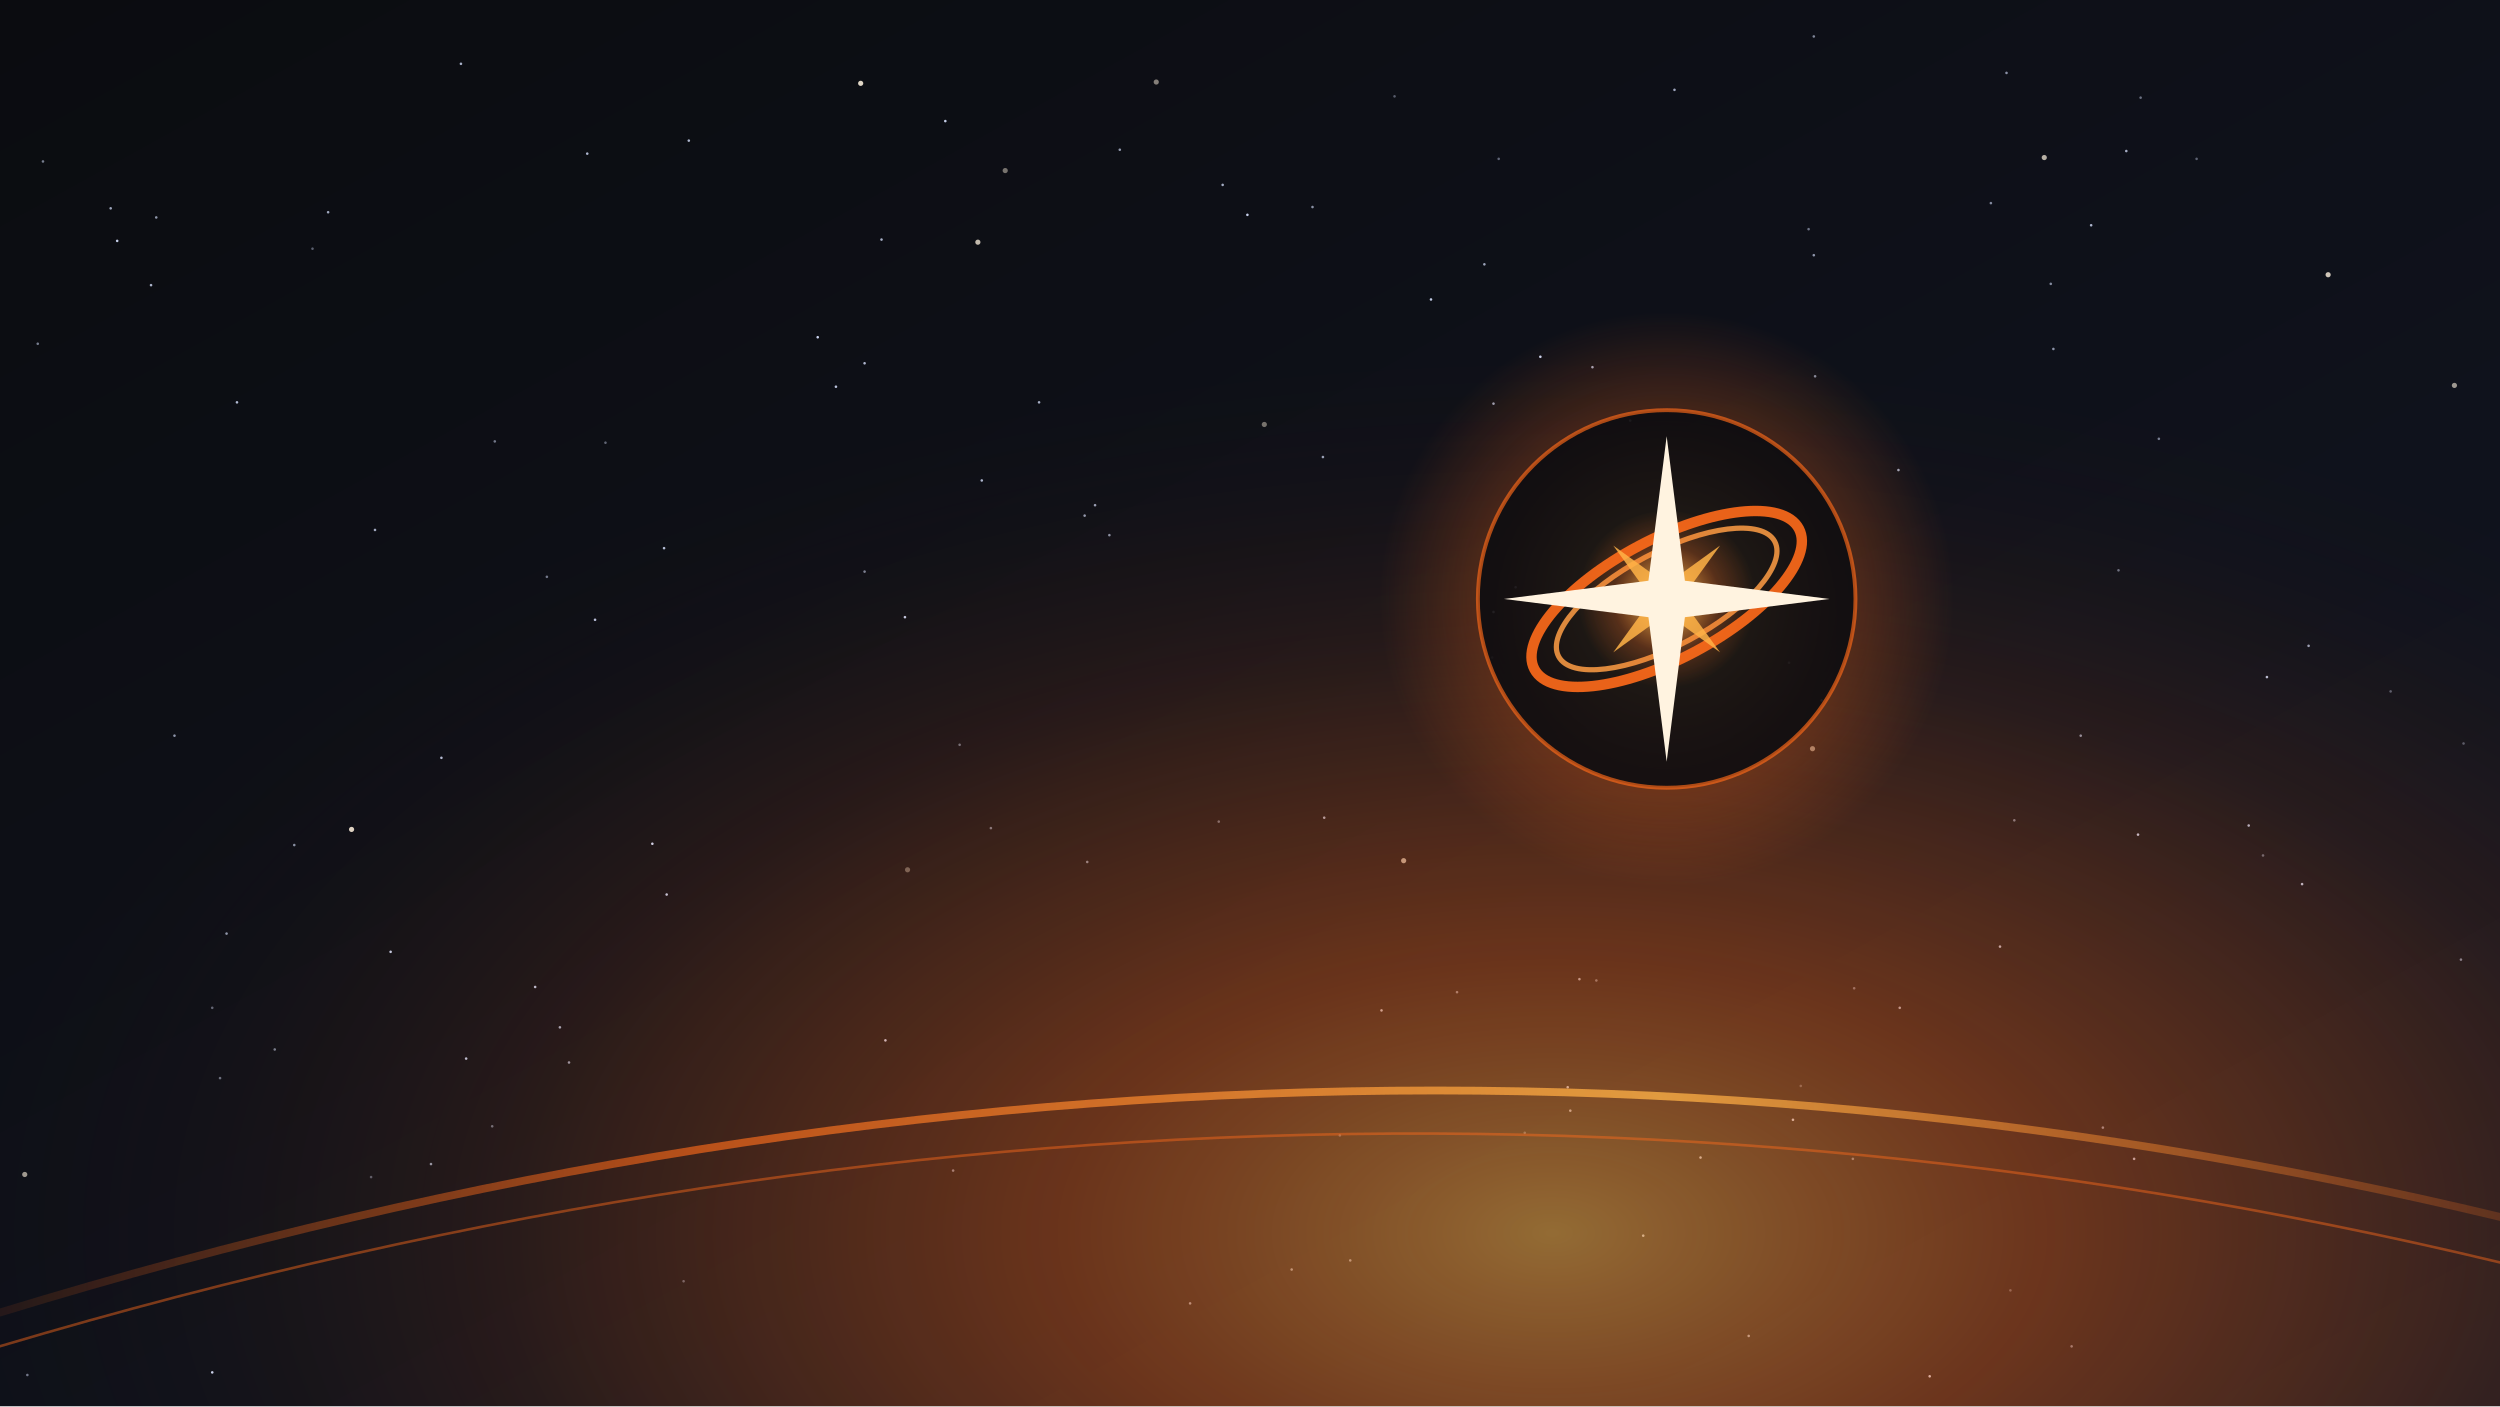
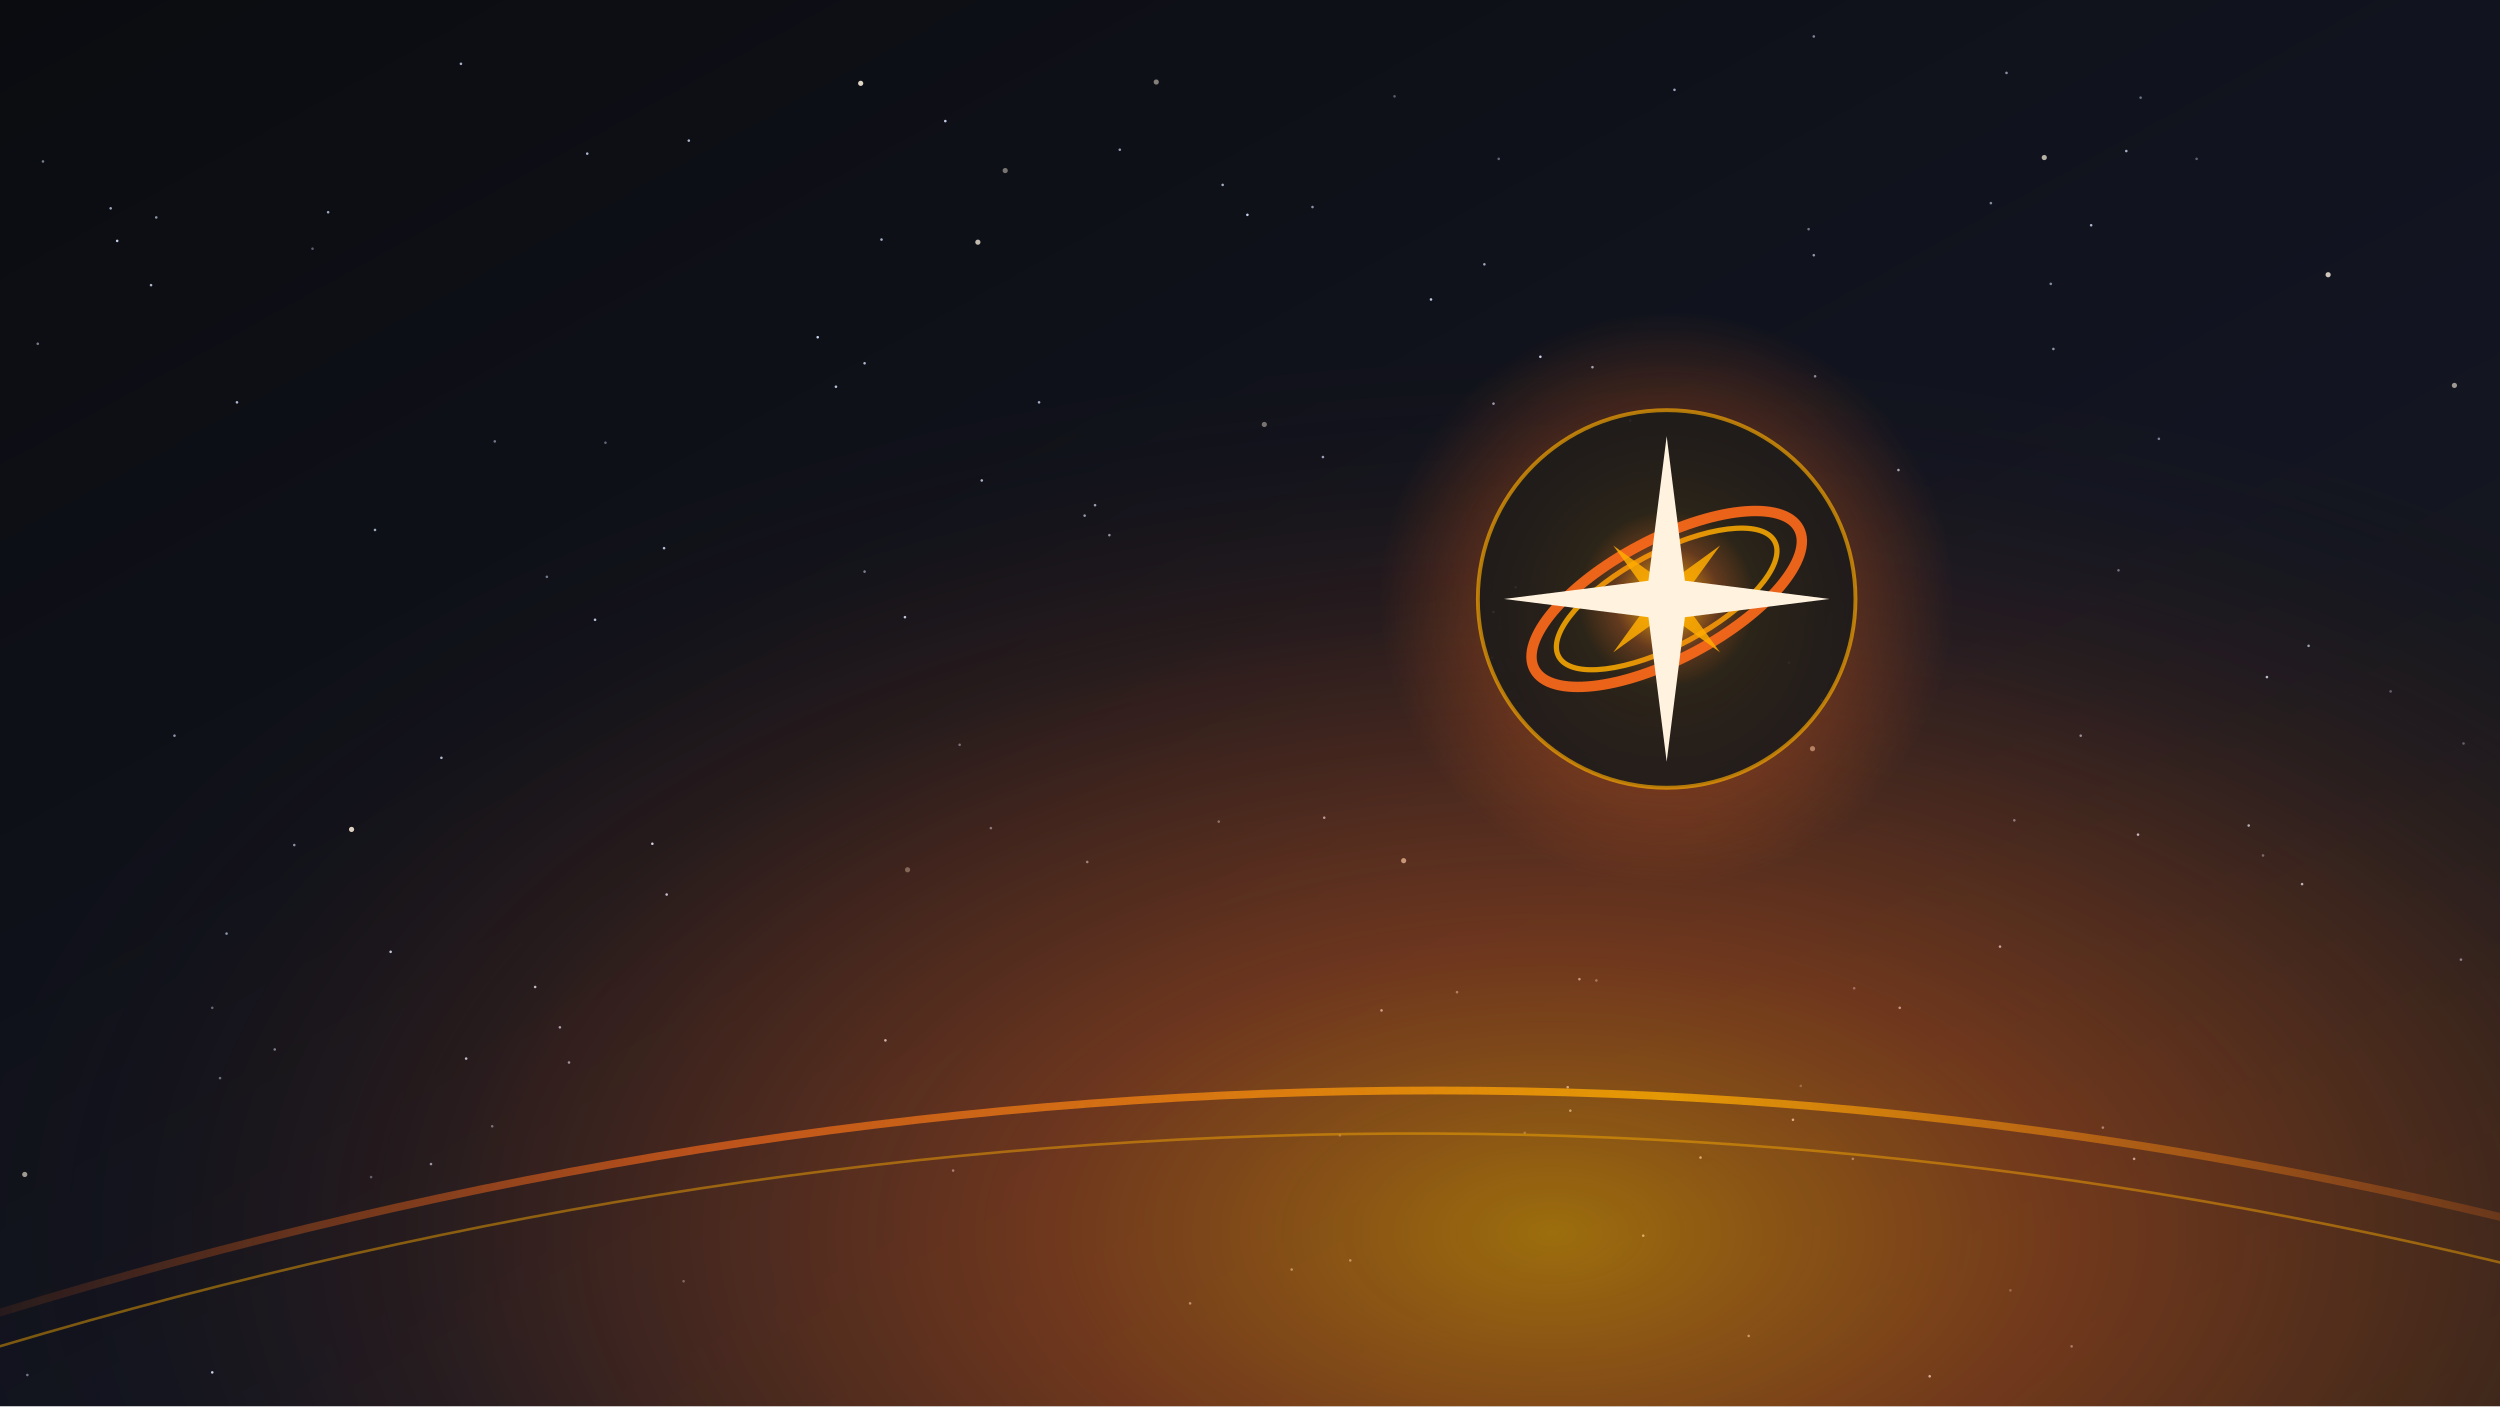
<svg xmlns="http://www.w3.org/2000/svg" viewBox="0 0 1920 1080" width="1920" height="1080">
  <defs>
    <linearGradient id="cosmicSpace" x1="0%" y1="0%" x2="100%" y2="100%">
      <stop offset="0%" stop-color="#0B0C10" />
-       <stop offset="65%" stop-color="#0F121C" />
-       <stop offset="100%" stop-color="#121521" />
+       <stop offset="60%" stop-color="#121521" />
+       <stop offset="100%" stop-color="#1B1B1B" />
    </linearGradient>
    <radialGradient id="nebulaGlow" cx="62%" cy="88%" r="65%">
-       <stop offset="0%" stop-color="#FFB347" stop-opacity="0.55" />
-       <stop offset="30%" stop-color="#FF6B1A" stop-opacity="0.38" />
-       <stop offset="65%" stop-color="#FF6B1A" stop-opacity="0.10" />
+       <stop offset="0%" stop-color="#FFAD00" stop-opacity="0.58" />
+       <stop offset="32%" stop-color="#FF6B1A" stop-opacity="0.38" />
+       <stop offset="68%" stop-color="#FF6B1A" stop-opacity="0.10" />
      <stop offset="100%" stop-color="#0B0C10" stop-opacity="0.0" />
    </radialGradient>
    <linearGradient id="horizonArc" x1="0%" y1="0%" x2="100%" y2="0%">
      <stop offset="0%" stop-color="#FF6B1A" stop-opacity="0.0" />
      <stop offset="30%" stop-color="#FF6B1A" stop-opacity="0.75" />
-       <stop offset="65%" stop-color="#FFB347" stop-opacity="0.90" />
+       <stop offset="65%" stop-color="#FFAD00" stop-opacity="0.92" />
      <stop offset="100%" stop-color="#FF6B1A" stop-opacity="0.15" />
    </linearGradient>
    <radialGradient id="emblemHalo" cx="50%" cy="50%" r="50%">
      <stop offset="0%" stop-color="#FFF3E0" stop-opacity="0.95" />
-       <stop offset="28%" stop-color="#FFB347" stop-opacity="0.65" />
+       <stop offset="28%" stop-color="#FFAD00" stop-opacity="0.65" />
      <stop offset="60%" stop-color="#FF6B1A" stop-opacity="0.25" />
      <stop offset="100%" stop-color="#FF6B1A" stop-opacity="0.0" />
    </radialGradient>
  </defs>
  <rect width="1920" height="1080" fill="url(#cosmicSpace)" />
  <g id="starfield">
    <circle cx="1788" cy="211" r="2" fill="#FFF3E0" opacity="0.80" />
    <circle cx="437" cy="816" r="1" fill="#D8E2FF" opacity="0.65" />
    <circle cx="642" cy="297" r="1" fill="#D8E2FF" opacity="0.85" />
    <circle cx="211" cy="806" r="1" fill="#D8E2FF" opacity="0.53" />
    <circle cx="664" cy="279" r="1" fill="#D8E2FF" opacity="0.79" />
    <circle cx="737" cy="572" r="1" fill="#D8E2FF" opacity="0.45" />
    <circle cx="958" cy="165" r="1" fill="#D8E2FF" opacity="0.91" />
    <circle cx="1343" cy="1026" r="1" fill="#D8E2FF" opacity="0.71" />
    <circle cx="628" cy="259" r="1" fill="#D8E2FF" opacity="0.93" />
    <circle cx="525" cy="984" r="1" fill="#D8E2FF" opacity="0.40" />
    <circle cx="1658" cy="337" r="1" fill="#D8E2FF" opacity="0.53" />
    <circle cx="971" cy="326" r="2" fill="#FFF3E0" opacity="0.44" />
    <circle cx="1008" cy="159" r="1" fill="#D8E2FF" opacity="0.62" />
    <circle cx="761" cy="636" r="1" fill="#D8E2FF" opacity="0.51" />
    <circle cx="726" cy="93" r="1" fill="#D8E2FF" opacity="0.90" />
    <circle cx="695" cy="474" r="1" fill="#D8E2FF" opacity="0.92" />
    <circle cx="1644" cy="75" r="1" fill="#D8E2FF" opacity="0.46" />
    <circle cx="677" cy="184" r="1" fill="#D8E2FF" opacity="0.76" />
    <circle cx="754" cy="369" r="1" fill="#D8E2FF" opacity="0.81" />
    <circle cx="163" cy="1054" r="1" fill="#D8E2FF" opacity="0.95" />
    <circle cx="936" cy="631" r="1" fill="#D8E2FF" opacity="0.45" />
    <circle cx="1393" cy="28" r="1" fill="#D8E2FF" opacity="0.56" />
    <circle cx="270" cy="637" r="2" fill="#FFF3E0" opacity="0.88" />
    <circle cx="1423" cy="890" r="1" fill="#D8E2FF" opacity="0.52" />
    <circle cx="1252" cy="323" r="1" fill="#D8E2FF" opacity="0.59" />
    <circle cx="29" cy="264" r="1" fill="#D8E2FF" opacity="0.52" />
    <circle cx="1226" cy="753" r="1" fill="#D8E2FF" opacity="0.49" />
    <circle cx="411" cy="758" r="1" fill="#D8E2FF" opacity="0.85" />
    <circle cx="512" cy="687" r="1" fill="#D8E2FF" opacity="0.88" />
    <circle cx="1577" cy="268" r="1" fill="#D8E2FF" opacity="0.62" />
    <circle cx="358" cy="813" r="1" fill="#D8E2FF" opacity="0.86" />
    <circle cx="1223" cy="282" r="1" fill="#D8E2FF" opacity="0.73" />
    <circle cx="252" cy="163" r="1" fill="#D8E2FF" opacity="0.72" />
    <circle cx="661" cy="64" r="2" fill="#FFF3E0" opacity="0.87" />
    <circle cx="354" cy="49" r="1" fill="#D8E2FF" opacity="0.77" />
    <circle cx="1459" cy="774" r="1" fill="#D8E2FF" opacity="0.76" />
    <circle cx="1016" cy="351" r="1" fill="#D8E2FF" opacity="0.71" />
    <circle cx="833" cy="396" r="1" fill="#D8E2FF" opacity="0.68" />
    <circle cx="510" cy="421" r="1" fill="#D8E2FF" opacity="0.84" />
    <circle cx="1183" cy="274" r="1" fill="#D8E2FF" opacity="0.94" />
    <circle cx="1204" cy="835" r="1" fill="#D8E2FF" opacity="0.85" />
    <circle cx="1037" cy="968" r="1" fill="#D8E2FF" opacity="0.63" />
    <circle cx="378" cy="865" r="1" fill="#D8E2FF" opacity="0.45" />
    <circle cx="331" cy="894" r="1" fill="#D8E2FF" opacity="0.66" />
    <circle cx="1392" cy="575" r="2" fill="#FFF3E0" opacity="0.54" />
    <circle cx="1017" cy="628" r="1" fill="#D8E2FF" opacity="0.73" />
    <circle cx="182" cy="309" r="1" fill="#D8E2FF" opacity="0.82" />
    <circle cx="1591" cy="1034" r="1" fill="#D8E2FF" opacity="0.54" />
    <circle cx="1836" cy="531" r="1" fill="#D8E2FF" opacity="0.38" />
    <circle cx="1029" cy="872" r="1" fill="#D8E2FF" opacity="0.39" />
    <circle cx="1458" cy="361" r="1" fill="#D8E2FF" opacity="0.74" />
    <circle cx="835" cy="662" r="1" fill="#D8E2FF" opacity="0.57" />
    <circle cx="1544" cy="991" r="1" fill="#D8E2FF" opacity="0.37" />
    <circle cx="529" cy="108" r="1" fill="#D8E2FF" opacity="0.79" />
    <circle cx="1262" cy="949" r="1" fill="#D8E2FF" opacity="0.80" />
    <circle cx="751" cy="186" r="2" fill="#FFF3E0" opacity="0.75" />
    <circle cx="420" cy="443" r="1" fill="#D8E2FF" opacity="0.51" />
    <circle cx="1213" cy="752" r="1" fill="#D8E2FF" opacity="0.74" />
    <circle cx="1738" cy="657" r="1" fill="#D8E2FF" opacity="0.42" />
    <circle cx="1627" cy="438" r="1" fill="#D8E2FF" opacity="0.47" />
    <circle cx="1536" cy="727" r="1" fill="#D8E2FF" opacity="0.81" />
    <circle cx="457" cy="476" r="1" fill="#D8E2FF" opacity="0.85" />
    <circle cx="1606" cy="173" r="1" fill="#D8E2FF" opacity="0.78" />
    <circle cx="1383" cy="834" r="1" fill="#D8E2FF" opacity="0.35" />
    <circle cx="860" cy="115" r="1" fill="#D8E2FF" opacity="0.65" />
    <circle cx="21" cy="1056" r="1" fill="#D8E2FF" opacity="0.50" />
    <circle cx="1570" cy="121" r="2" fill="#FFF3E0" opacity="0.70" />
    <circle cx="1171" cy="870" r="1" fill="#D8E2FF" opacity="0.38" />
    <circle cx="120" cy="167" r="1" fill="#D8E2FF" opacity="0.64" />
    <circle cx="1377" cy="860" r="1" fill="#D8E2FF" opacity="0.90" />
    <circle cx="798" cy="309" r="1" fill="#D8E2FF" opacity="0.76" />
    <circle cx="1119" cy="762" r="1" fill="#D8E2FF" opacity="0.56" />
    <circle cx="116" cy="219" r="1" fill="#D8E2FF" opacity="0.78" />
    <circle cx="1741" cy="520" r="1" fill="#D8E2FF" opacity="0.86" />
    <circle cx="1146" cy="505" r="1" fill="#D8E2FF" opacity="0.38" />
    <circle cx="1099" cy="230" r="1" fill="#D8E2FF" opacity="0.89" />
    <circle cx="1424" cy="759" r="1" fill="#D8E2FF" opacity="0.47" />
    <circle cx="697" cy="668" r="2" fill="#FFF3E0" opacity="0.36" />
    <circle cx="1206" cy="853" r="1" fill="#D8E2FF" opacity="0.75" />
    <circle cx="1399" cy="538" r="1" fill="#D8E2FF" opacity="0.77" />
    <circle cx="300" cy="731" r="1" fill="#D8E2FF" opacity="0.91" />
    <circle cx="1541" cy="56" r="1" fill="#D8E2FF" opacity="0.61" />
    <circle cx="914" cy="1001" r="1" fill="#D8E2FF" opacity="0.66" />
    <circle cx="451" cy="118" r="1" fill="#D8E2FF" opacity="0.79" />
    <circle cx="680" cy="799" r="1" fill="#D8E2FF" opacity="0.90" />
    <circle cx="465" cy="340" r="1" fill="#D8E2FF" opacity="0.41" />
    <circle cx="430" cy="789" r="1" fill="#D8E2FF" opacity="0.73" />
    <circle cx="1071" cy="74" r="1" fill="#D8E2FF" opacity="0.37" />
    <circle cx="772" cy="131" r="2" fill="#FFF3E0" opacity="0.44" />
    <circle cx="285" cy="904" r="1" fill="#D8E2FF" opacity="0.37" />
    <circle cx="1482" cy="1057" r="1" fill="#D8E2FF" opacity="0.94" />
    <circle cx="1147" cy="310" r="1" fill="#D8E2FF" opacity="0.70" />
    <circle cx="288" cy="407" r="1" fill="#D8E2FF" opacity="0.73" />
    <circle cx="169" cy="828" r="1" fill="#D8E2FF" opacity="0.47" />
    <circle cx="1286" cy="69" r="1" fill="#D8E2FF" opacity="0.71" />
    <circle cx="1575" cy="218" r="1" fill="#D8E2FF" opacity="0.58" />
    <circle cx="732" cy="899" r="1" fill="#D8E2FF" opacity="0.57" />
    <circle cx="85" cy="160" r="1" fill="#D8E2FF" opacity="0.72" />
    <circle cx="226" cy="649" r="1" fill="#D8E2FF" opacity="0.62" />
    <circle cx="19" cy="902" r="2" fill="#FFF3E0" opacity="0.61" />
    <circle cx="664" cy="439" r="1" fill="#D8E2FF" opacity="0.56" />
    <circle cx="33" cy="124" r="1" fill="#D8E2FF" opacity="0.53" />
    <circle cx="1374" cy="509" r="1" fill="#D8E2FF" opacity="0.69" />
    <circle cx="1727" cy="634" r="1" fill="#D8E2FF" opacity="0.79" />
    <circle cx="1140" cy="203" r="1" fill="#D8E2FF" opacity="0.70" />
    <circle cx="1389" cy="176" r="1" fill="#D8E2FF" opacity="0.48" />
    <circle cx="90" cy="185" r="1" fill="#D8E2FF" opacity="0.91" />
    <circle cx="1547" cy="630" r="1" fill="#D8E2FF" opacity="0.51" />
    <circle cx="240" cy="191" r="1" fill="#D8E2FF" opacity="0.39" />
    <circle cx="1529" cy="156" r="1" fill="#D8E2FF" opacity="0.58" />
    <circle cx="1078" cy="661" r="2" fill="#FFF3E0" opacity="0.67" />
    <circle cx="1687" cy="122" r="1" fill="#D8E2FF" opacity="0.39" />
    <circle cx="1164" cy="451" r="1" fill="#D8E2FF" opacity="0.83" />
    <circle cx="1061" cy="776" r="1" fill="#D8E2FF" opacity="0.84" />
    <circle cx="1394" cy="289" r="1" fill="#D8E2FF" opacity="0.59" />
    <circle cx="163" cy="774" r="1" fill="#D8E2FF" opacity="0.42" />
    <circle cx="1768" cy="679" r="1" fill="#D8E2FF" opacity="0.83" />
    <circle cx="1393" cy="196" r="1" fill="#D8E2FF" opacity="0.64" />
    <circle cx="174" cy="717" r="1" fill="#D8E2FF" opacity="0.65" />
    <circle cx="1615" cy="866" r="1" fill="#D8E2FF" opacity="0.60" />
    <circle cx="1892" cy="571" r="1" fill="#D8E2FF" opacity="0.36" />
    <circle cx="1885" cy="296" r="2" fill="#FFF3E0" opacity="0.59" />
    <circle cx="1642" cy="641" r="1" fill="#D8E2FF" opacity="0.87" />
    <circle cx="1147" cy="470" r="1" fill="#D8E2FF" opacity="0.93" />
    <circle cx="992" cy="975" r="1" fill="#D8E2FF" opacity="0.66" />
    <circle cx="841" cy="388" r="1" fill="#D8E2FF" opacity="0.70" />
    <circle cx="134" cy="565" r="1" fill="#D8E2FF" opacity="0.63" />
    <circle cx="1639" cy="890" r="1" fill="#D8E2FF" opacity="0.80" />
    <circle cx="380" cy="339" r="1" fill="#D8E2FF" opacity="0.50" />
    <circle cx="501" cy="648" r="1" fill="#D8E2FF" opacity="0.95" />
    <circle cx="1890" cy="737" r="1" fill="#D8E2FF" opacity="0.55" />
    <circle cx="339" cy="582" r="1" fill="#D8E2FF" opacity="0.83" />
    <circle cx="888" cy="63" r="2" fill="#FFF3E0" opacity="0.49" />
    <circle cx="1633" cy="116" r="1" fill="#D8E2FF" opacity="0.75" />
    <circle cx="1598" cy="565" r="1" fill="#D8E2FF" opacity="0.61" />
    <circle cx="1151" cy="122" r="1" fill="#D8E2FF" opacity="0.41" />
    <circle cx="852" cy="411" r="1" fill="#D8E2FF" opacity="0.63" />
    <circle cx="1773" cy="496" r="1" fill="#D8E2FF" opacity="0.71" />
    <circle cx="1306" cy="889" r="1" fill="#D8E2FF" opacity="0.83" />
    <circle cx="939" cy="142" r="1" fill="#D8E2FF" opacity="0.74" />
  </g>
  <rect width="1920" height="1080" fill="url(#nebulaGlow)" />
  <path d="M -100,1040 Q 980,680 2020,960" fill="none" stroke="url(#horizonArc)" stroke-width="6" opacity="0.85" />
-   <path d="M -100,1065 Q 980,715 2020,995" fill="none" stroke="#FF6B1A" stroke-width="2" opacity="0.45" />
+   <path d="M -100,1065 Q 980,715 2020,995" fill="none" stroke="#FFAD00" stroke-width="2" opacity="0.45" />
  <g transform="translate(1280, 460)">
    <circle cx="0" cy="0" r="220" fill="url(#emblemHalo)" />
-     <circle cx="0" cy="0" r="145" fill="#0B0C10" fill-opacity="0.88" stroke="#FF6B1A" stroke-width="3" stroke-opacity="0.65" />
+     <circle cx="0" cy="0" r="145" fill="#1B1B1B" fill-opacity="0.88" stroke="#FFAD00" stroke-width="3" stroke-opacity="0.65" />
    <ellipse cx="0" cy="0" rx="115" ry="46" transform="rotate(-28)" fill="none" stroke="#FF6B1A" stroke-width="8" stroke-opacity="0.90" />
-     <ellipse cx="0" cy="0" rx="94" ry="36" transform="rotate(-28)" fill="none" stroke="#FF9E44" stroke-width="4" stroke-opacity="0.85" />
+     <ellipse cx="0" cy="0" rx="94" ry="36" transform="rotate(-28)" fill="none" stroke="#FFAD00" stroke-width="4" stroke-opacity="0.85" />
    <circle cx="0" cy="0" r="68" fill="url(#emblemHalo)" />
-     <polygon points="0,-58 8,-8 58,0 8,8 0,58 -8,8 -58,0 -8,-8" fill="#FFB347" opacity="0.85" transform="rotate(45)" />
+     <polygon points="0,-58 8,-8 58,0 8,8 0,58 -8,8 -58,0 -8,-8" fill="#FFAD00" opacity="0.85" transform="rotate(45)" />
    <polygon points="0,-125 14,-14 125,0 14,14 0,125 -14,14 -125,0 -14,-14" fill="#FFF3E0" />
    <circle cx="0" cy="0" r="16" fill="#FFF3E0" />
  </g>
</svg>
